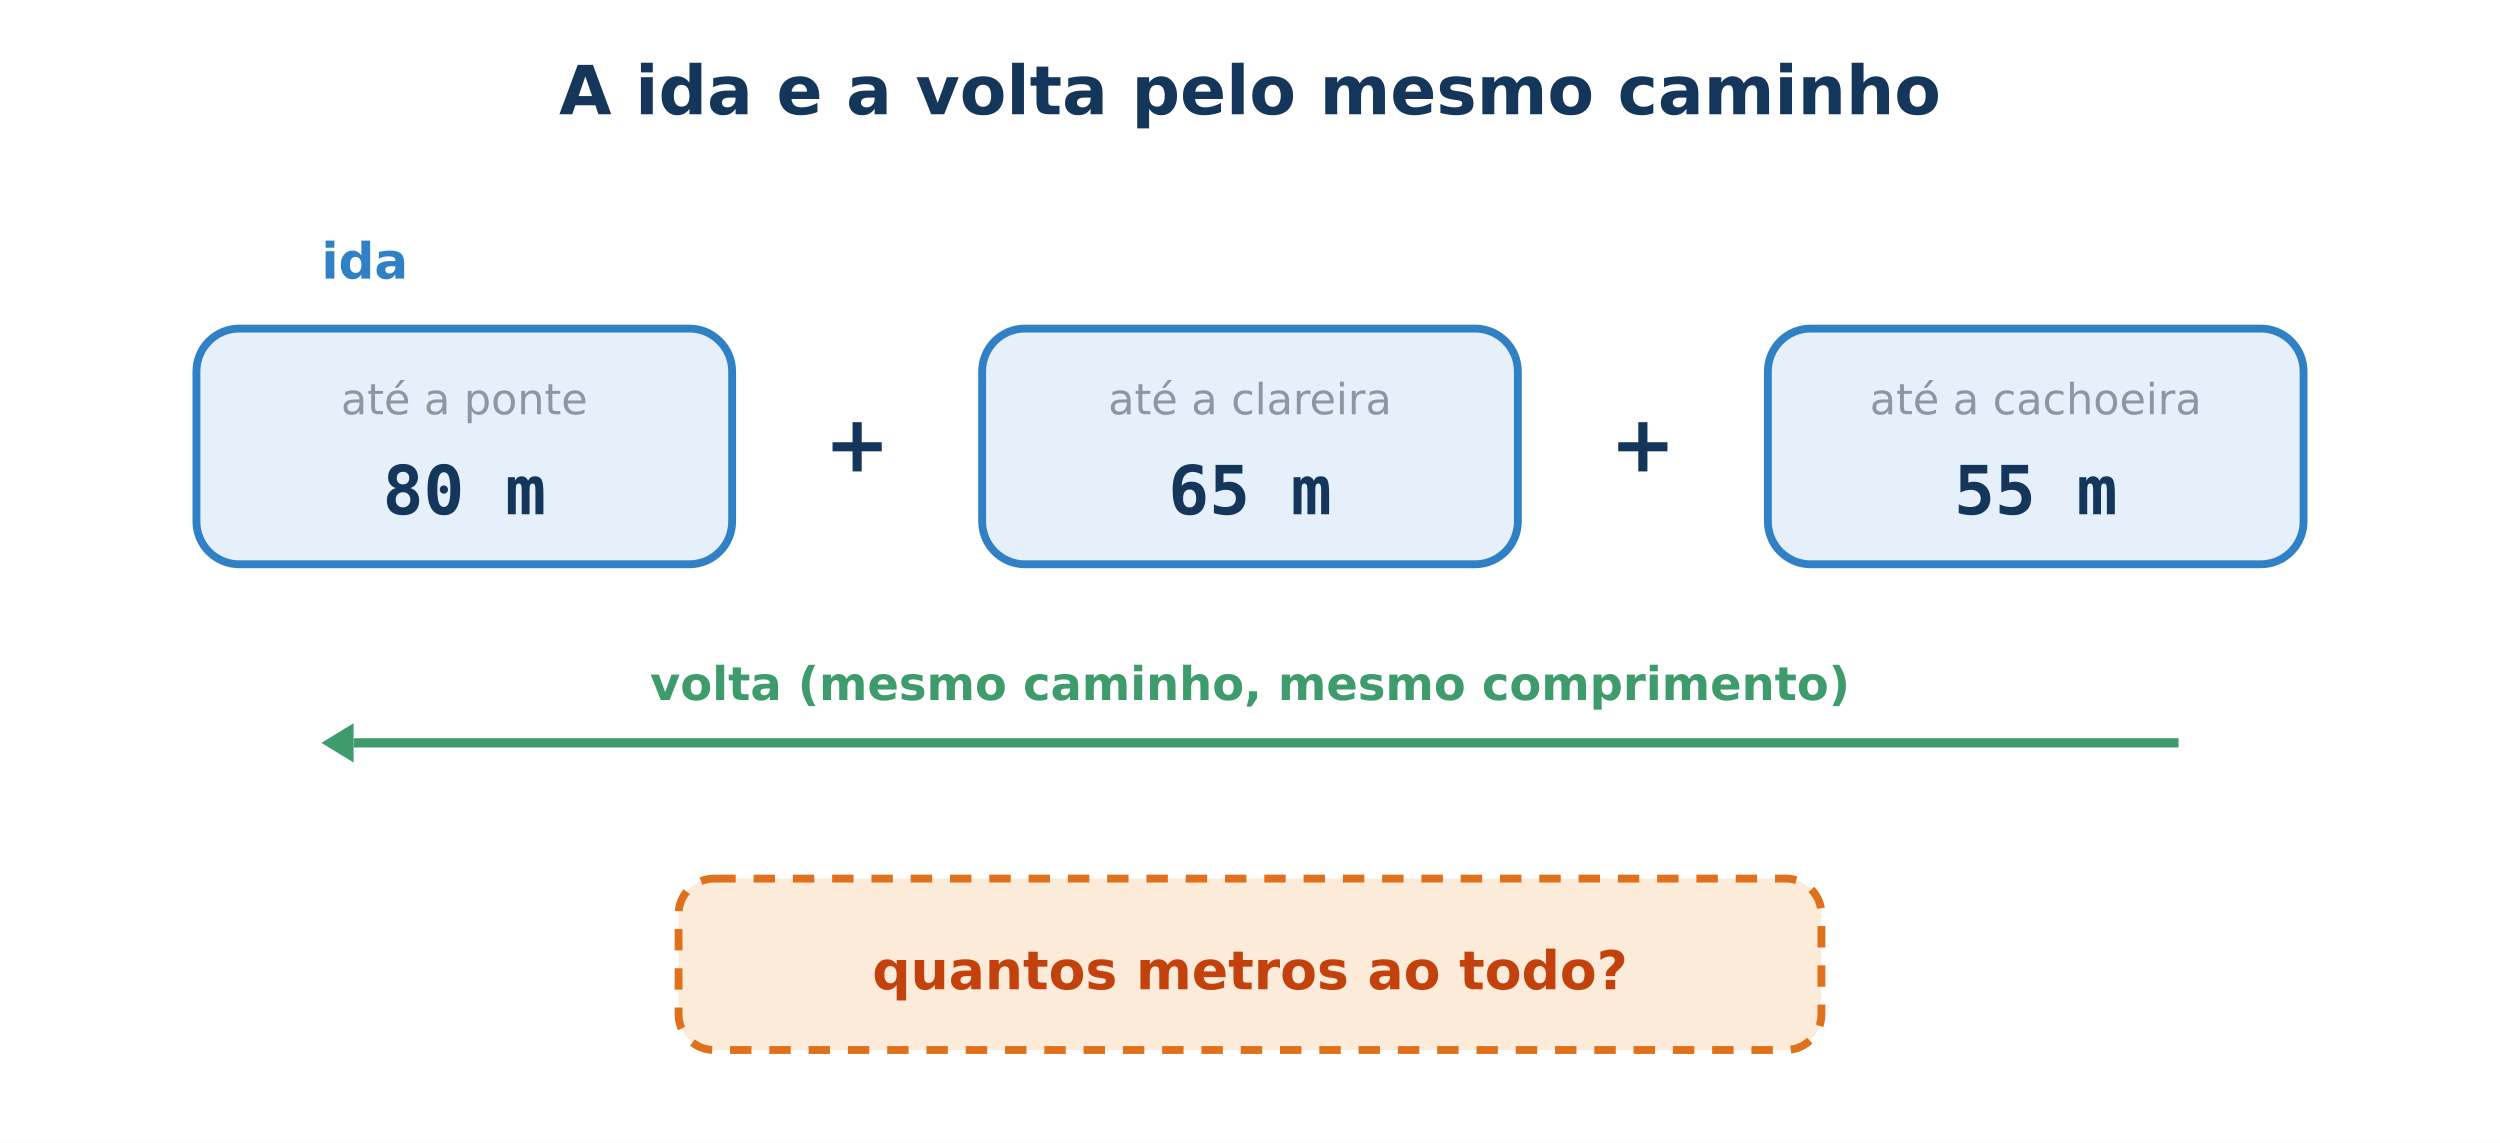
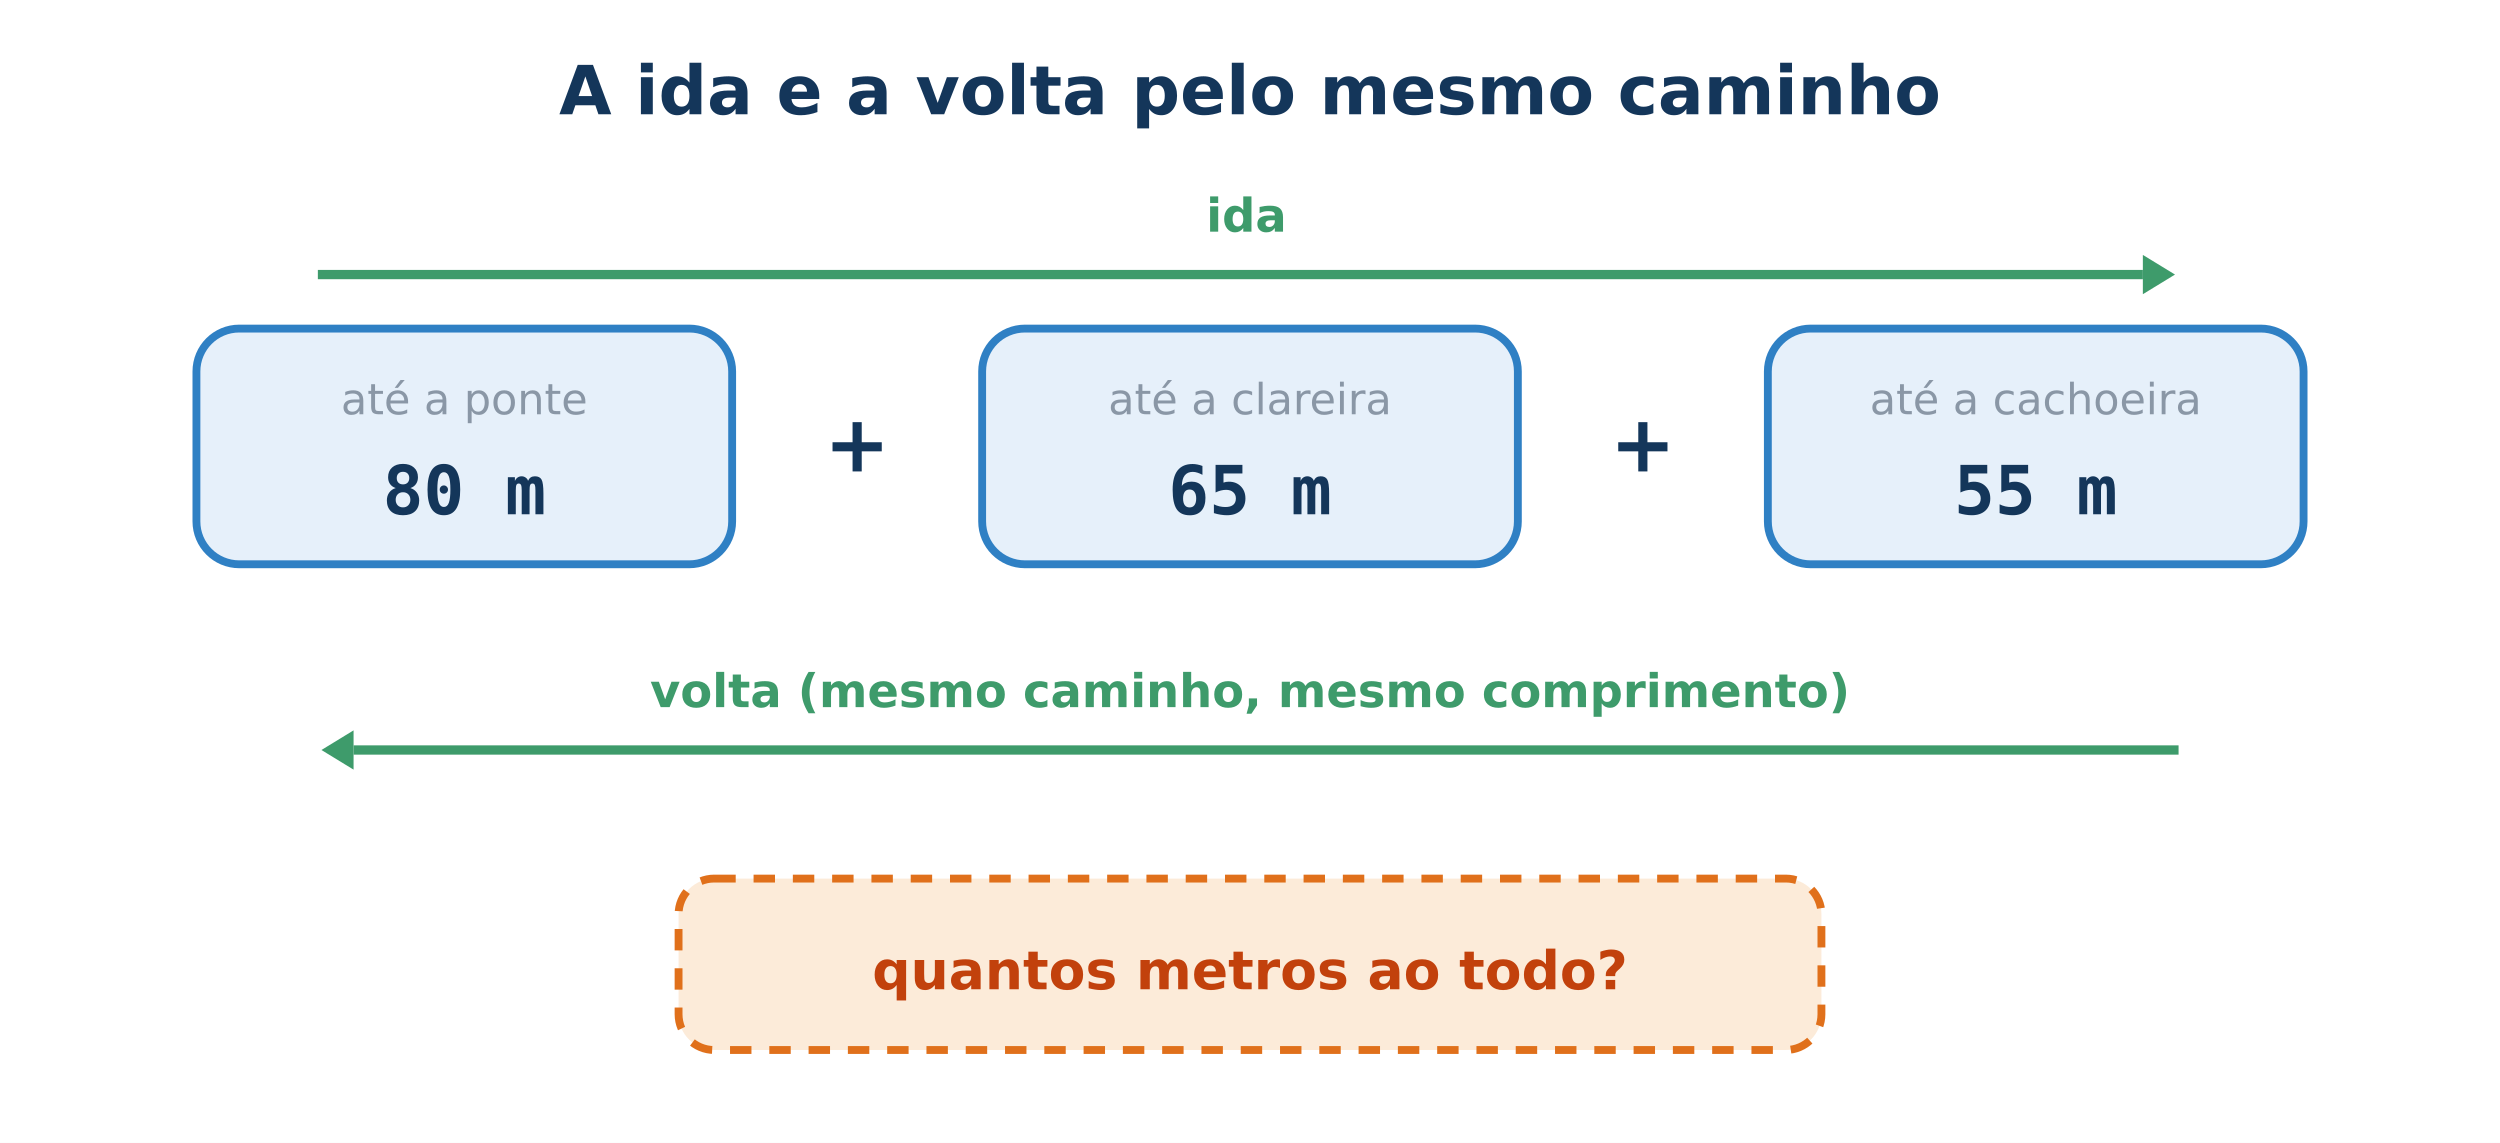
- <svg xmlns="http://www.w3.org/2000/svg" viewBox="0 0 700.0 320.0">
-   <rect width="700.0" height="320.0" fill="white" />
-   <text x="350.0" y="32.0" font-family="DejaVu Sans" font-size="19" font-weight="bold" fill="#14365A" text-anchor="middle">A ida e a volta pelo mesmo caminho</text>
-   <text x="90.0" y="78.0" font-family="DejaVu Sans" font-size="14" font-weight="bold" fill="#2F80C4" text-anchor="start">ida</text>
-   <rect x="55.0" y="92.0" width="150.0" height="66.0" rx="12" fill="#E6F0FA" stroke="#2F80C4" stroke-width="2.2" />
-   <text x="130.0" y="116.0" font-family="DejaVu Sans" font-size="12" font-weight="normal" fill="#8A97A6" text-anchor="middle">até a ponte</text>
-   <text x="130.0" y="144.0" font-family="DejaVu Sans Mono" font-size="19" font-weight="bold" fill="#14365A" text-anchor="middle">80 m</text>
-   <rect x="275.0" y="92.0" width="150.0" height="66.0" rx="12" fill="#E6F0FA" stroke="#2F80C4" stroke-width="2.2" />
-   <text x="350.0" y="116.0" font-family="DejaVu Sans" font-size="12" font-weight="normal" fill="#8A97A6" text-anchor="middle">até a clareira</text>
-   <text x="350.0" y="144.0" font-family="DejaVu Sans Mono" font-size="19" font-weight="bold" fill="#14365A" text-anchor="middle">65 m</text>
-   <rect x="495.0" y="92.0" width="150.0" height="66.0" rx="12" fill="#E6F0FA" stroke="#2F80C4" stroke-width="2.2" />
-   <text x="570.0" y="116.0" font-family="DejaVu Sans" font-size="12" font-weight="normal" fill="#8A97A6" text-anchor="middle">até a cachoeira</text>
-   <text x="570.0" y="144.0" font-family="DejaVu Sans Mono" font-size="19" font-weight="bold" fill="#14365A" text-anchor="middle">55 m</text>
-   <text x="240.0" y="132.0" font-family="DejaVu Sans" font-size="22" font-weight="bold" fill="#14365A" text-anchor="middle">+</text>
-   <text x="460.0" y="132.0" font-family="DejaVu Sans" font-size="22" font-weight="bold" fill="#14365A" text-anchor="middle">+</text>
-   <line x1="610.0" y1="208.0" x2="99.0" y2="208.0" stroke="#3E9B6B" stroke-width="2.6" />
-   <polygon points="90.0,208.0 99.0,213.5 99.0,202.5" fill="#3E9B6B" />
-   <text x="350.0" y="196.0" font-family="DejaVu Sans" font-size="13" font-weight="bold" fill="#3E9B6B" text-anchor="middle">volta (mesmo caminho, mesmo comprimento)</text>
-   <rect x="190.0" y="246.0" width="320.0" height="48.0" rx="10" fill="#FCEBD9" stroke="#E0701B" stroke-width="2.2" stroke-dasharray="6,5" />
-   <text x="350.0" y="277.0" font-family="DejaVu Sans" font-size="15" font-weight="bold" fill="#c2410c" text-anchor="middle">quantos metros ao todo?</text>
+ <svg xmlns="http://www.w3.org/2000/svg" viewBox="0 0 700.0 320.0" version="1.1" id="svg12">
+   <defs id="defs12" />
+   <rect width="700.0" height="320.0" fill="white" id="rect1" />
+   <text x="350.0" y="32.0" font-family="DejaVu Sans" font-size="19" font-weight="bold" fill="#14365A" text-anchor="middle" id="text1">A ida e a volta pelo mesmo caminho</text>
+   <rect x="55.0" y="92.0" width="150.0" height="66.0" rx="12" fill="#E6F0FA" stroke="#2F80C4" stroke-width="2.2" id="rect2" />
+   <text x="130.0" y="116.0" font-family="DejaVu Sans" font-size="12" font-weight="normal" fill="#8A97A6" text-anchor="middle" id="text3">até a ponte</text>
+   <text x="130.0" y="144.0" font-family="DejaVu Sans Mono" font-size="19" font-weight="bold" fill="#14365A" text-anchor="middle" id="text4">80 m</text>
+   <rect x="275.0" y="92.0" width="150.0" height="66.0" rx="12" fill="#E6F0FA" stroke="#2F80C4" stroke-width="2.2" id="rect4" />
+   <text x="350.0" y="116.0" font-family="DejaVu Sans" font-size="12" font-weight="normal" fill="#8A97A6" text-anchor="middle" id="text5">até a clareira</text>
+   <text x="350.0" y="144.0" font-family="DejaVu Sans Mono" font-size="19" font-weight="bold" fill="#14365A" text-anchor="middle" id="text6">65 m</text>
+   <rect x="495.0" y="92.0" width="150.0" height="66.0" rx="12" fill="#E6F0FA" stroke="#2F80C4" stroke-width="2.2" id="rect6" />
+   <text x="570.0" y="116.0" font-family="DejaVu Sans" font-size="12" font-weight="normal" fill="#8A97A6" text-anchor="middle" id="text7">até a cachoeira</text>
+   <text x="570.0" y="144.0" font-family="DejaVu Sans Mono" font-size="19" font-weight="bold" fill="#14365A" text-anchor="middle" id="text8">55 m</text>
+   <text x="240.0" y="132.0" font-family="DejaVu Sans" font-size="22" font-weight="bold" fill="#14365A" text-anchor="middle" id="text9">+</text>
+   <text x="460.0" y="132.0" font-family="DejaVu Sans" font-size="22" font-weight="bold" fill="#14365A" text-anchor="middle" id="text10">+</text>
+   <line x1="610" y1="210" x2="99" y2="210" stroke="#3e9b6b" stroke-width="2.6" id="line10" />
+   <polygon points="99,213.5 99,202.5 90,208 " fill="#3e9b6b" id="polygon10" transform="translate(0,2)" />
+   <text x="350" y="198" font-family="'DejaVu Sans'" font-size="13px" font-weight="bold" fill="#3e9b6b" text-anchor="middle" id="text11">volta (mesmo caminho, mesmo comprimento)</text>
+   <line x1="89" y1="76.877" x2="600" y2="76.877" stroke="#3e9b6b" stroke-width="2.6" id="line10-5" />
+   <polygon points="99,202.5 90,208 99,213.5 " fill="#3e9b6b" id="polygon10-0" transform="matrix(-1,0,0,1,699,-131.1231)" />
+   <text x="349" y="64.877" font-family="'DejaVu Sans'" font-size="13px" font-weight="bold" fill="#3e9b6b" text-anchor="middle" id="text11-4">ida</text>
+   <rect x="190.0" y="246.0" width="320.0" height="48.0" rx="10" fill="#FCEBD9" stroke="#E0701B" stroke-width="2.2" stroke-dasharray="6,5" id="rect11" />
+   <text x="350.0" y="277.0" font-family="DejaVu Sans" font-size="15" font-weight="bold" fill="#c2410c" text-anchor="middle" id="text12">quantos metros ao todo?</text>
</svg>
